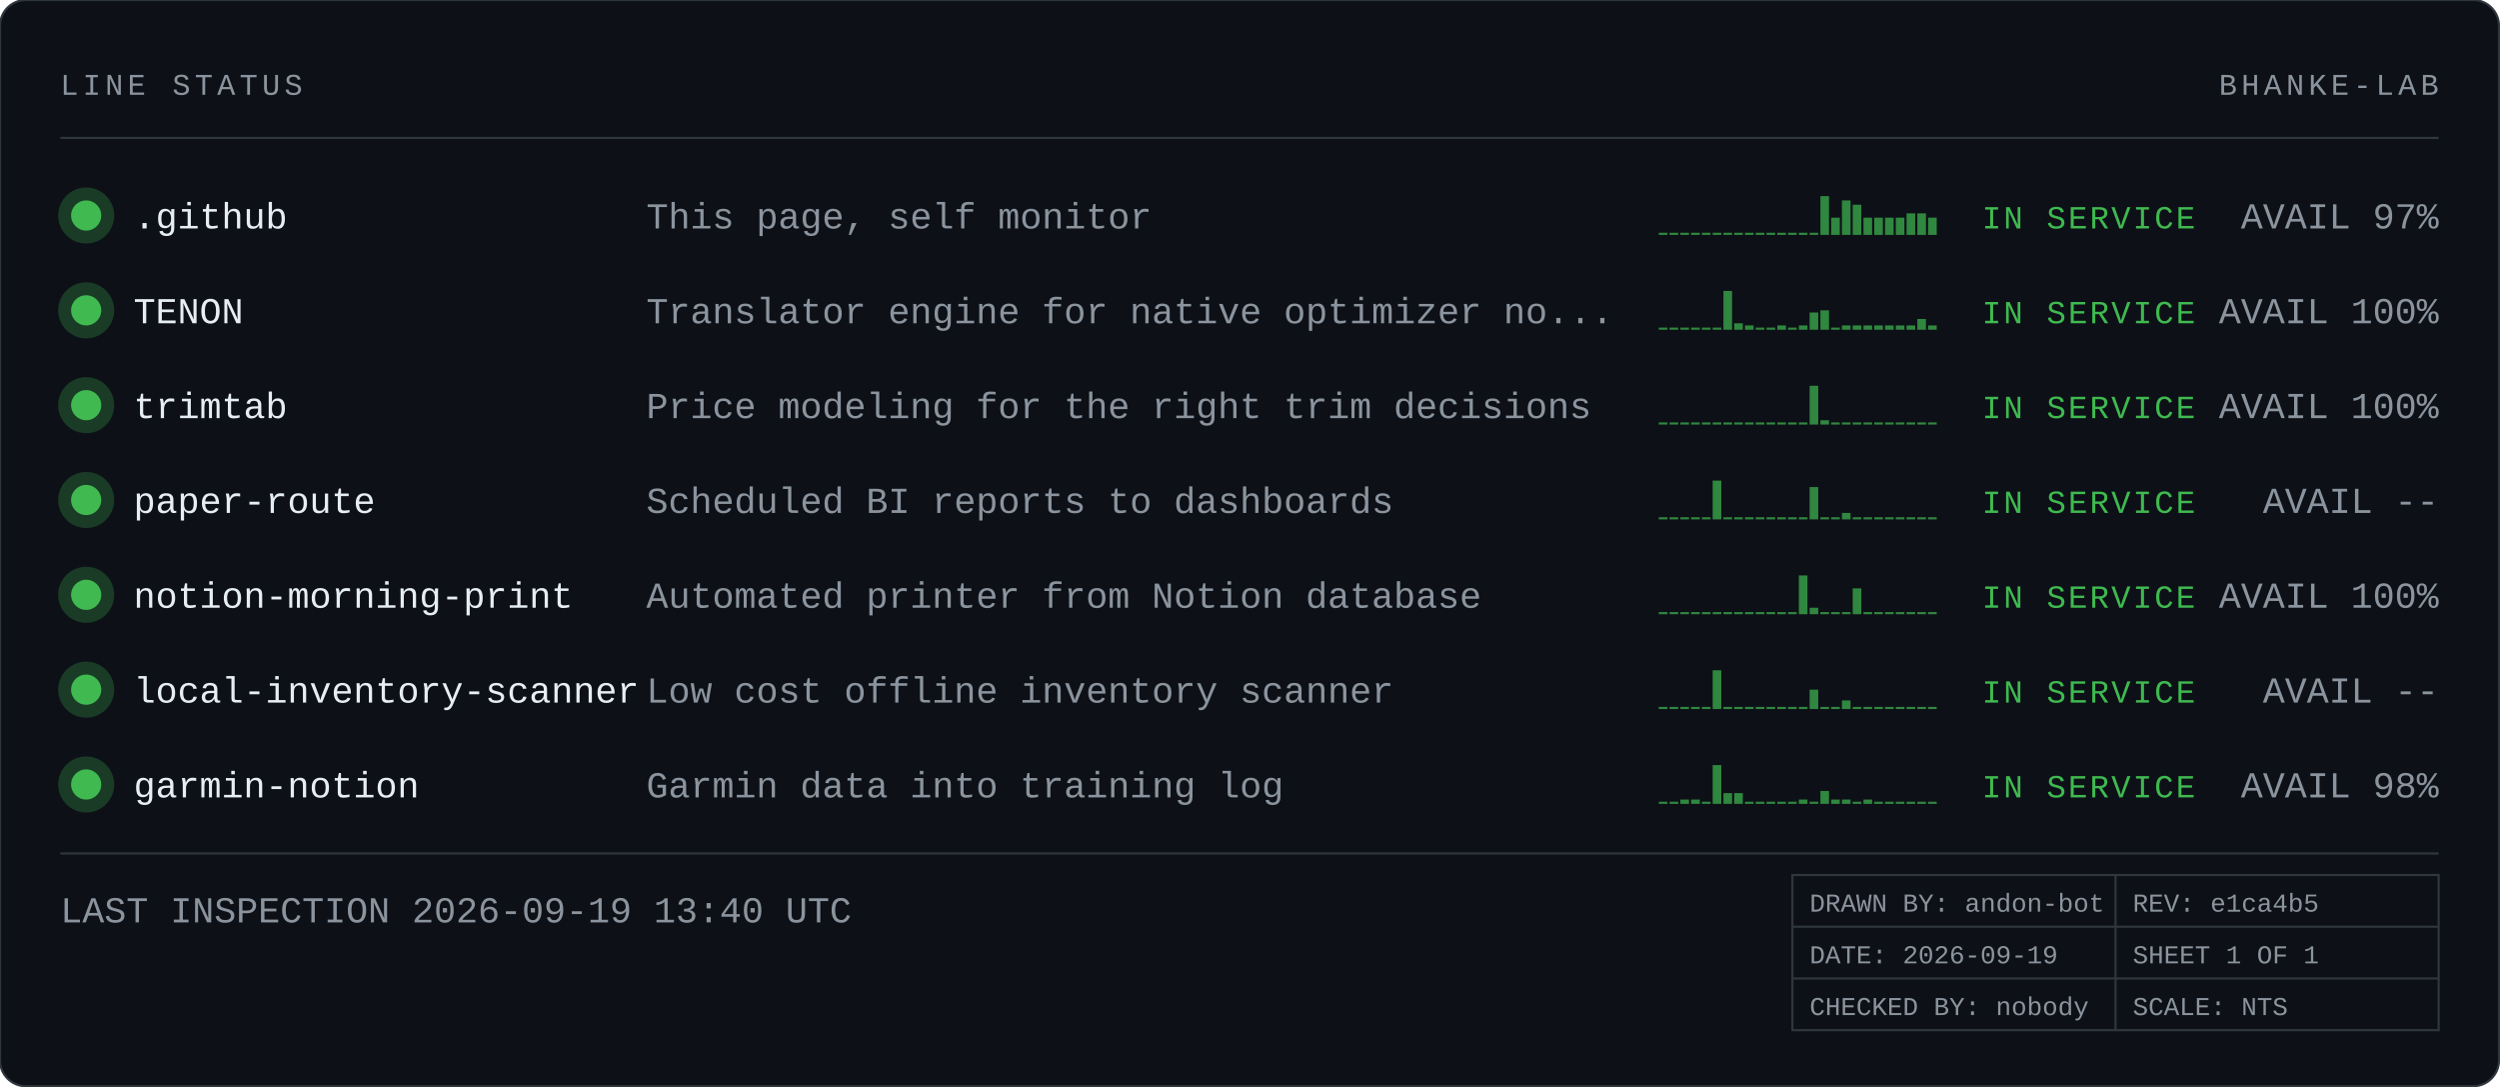
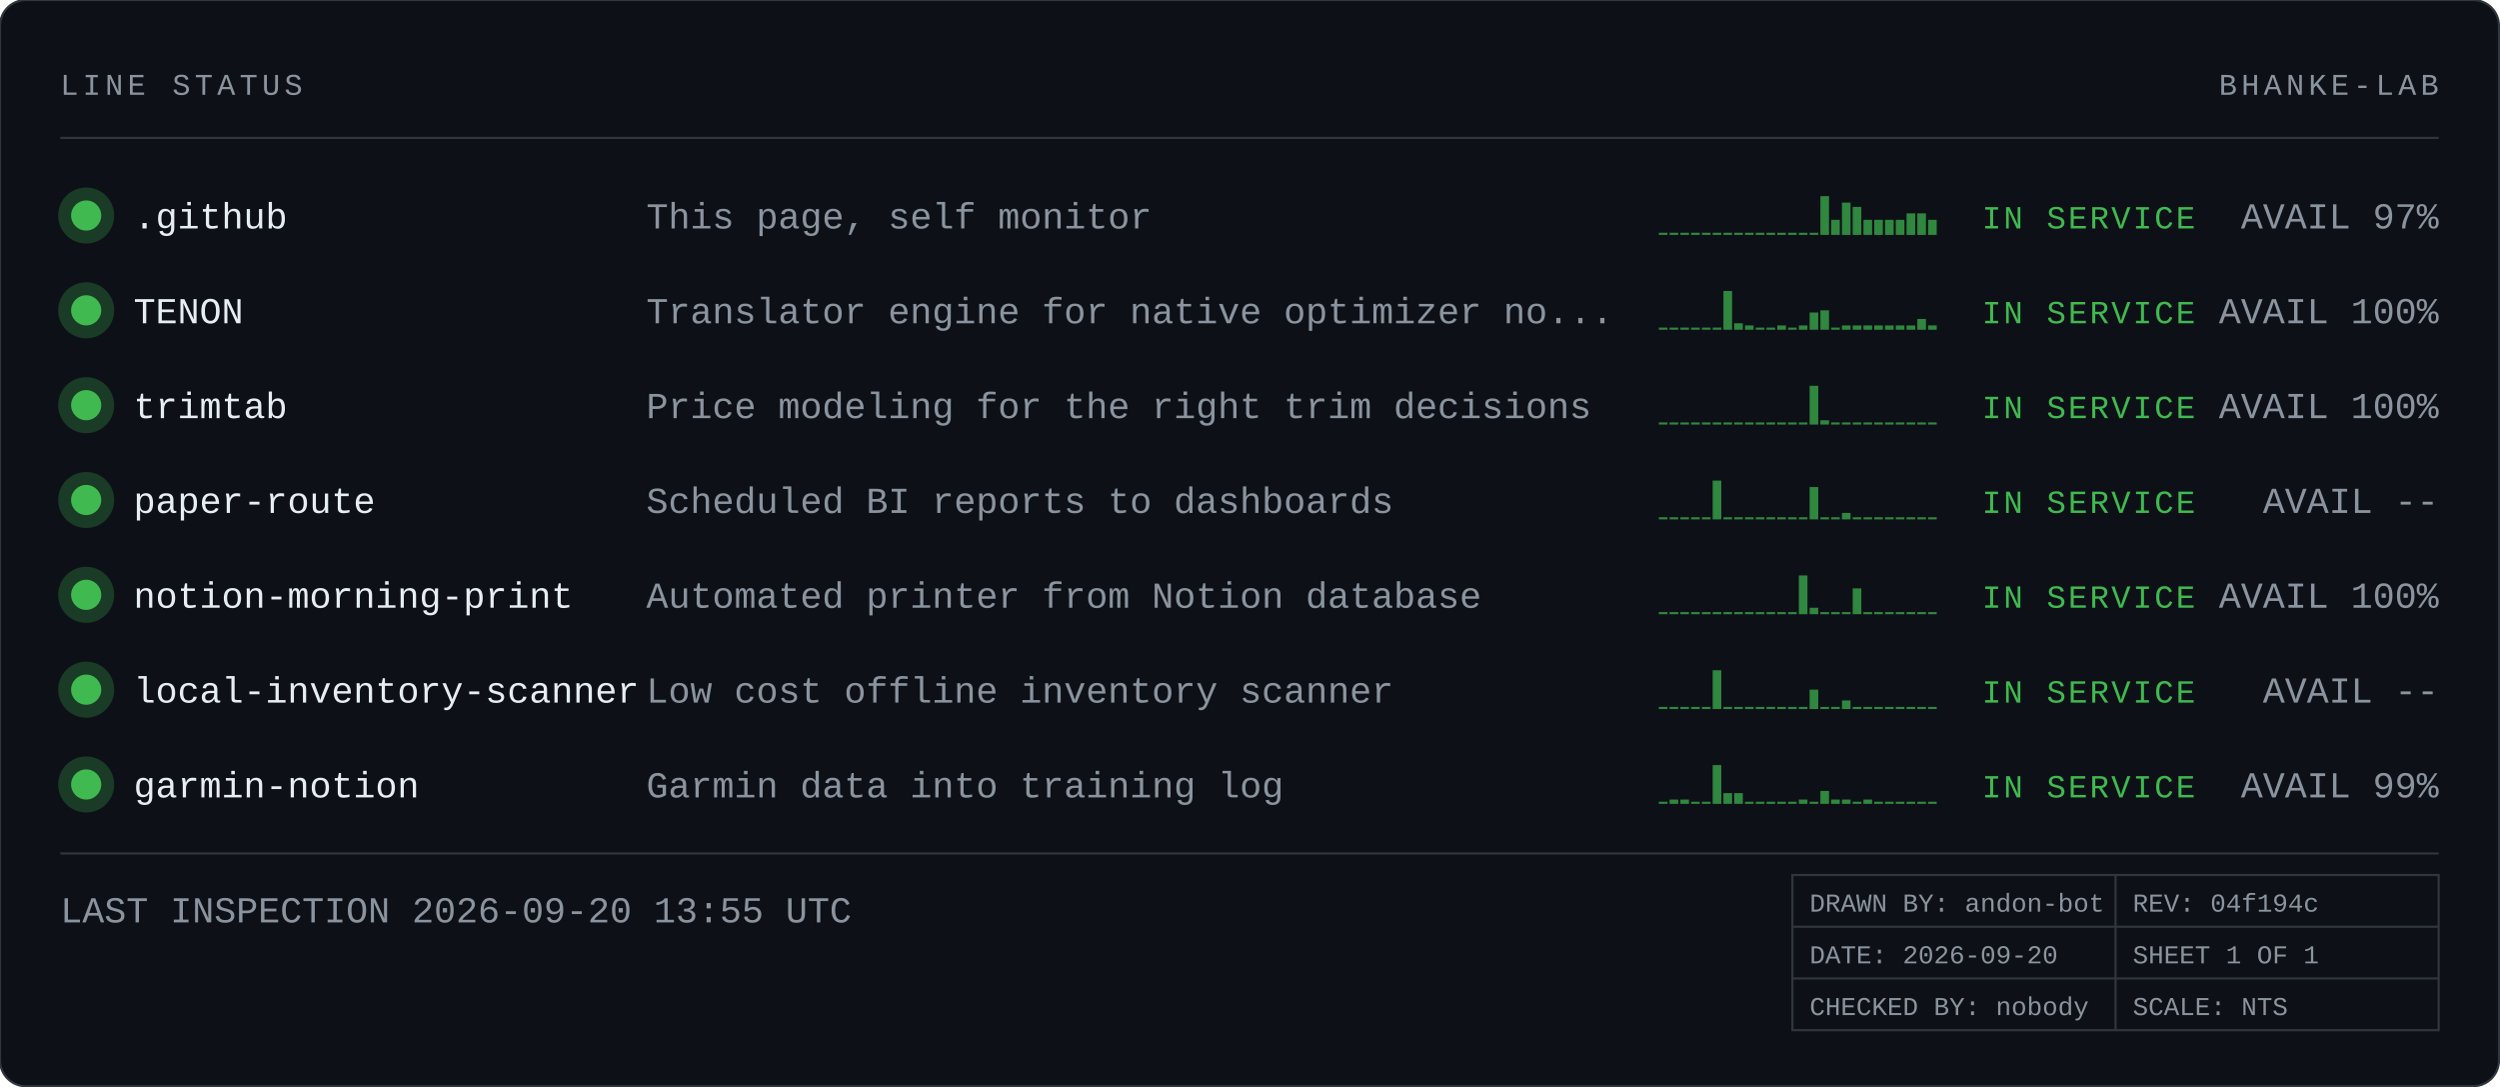
<svg xmlns="http://www.w3.org/2000/svg" width="1160" height="504" viewBox="0 0 1160 504" role="img" aria-label="Andon board">
  <style>
text { font-family: Consolas, 'Courier New', monospace; font-size: 17px; }
.hd { fill: #8b949e; font-size: 14px; letter-spacing: 2px; }
.name { fill: #e6edf3; }
.dim { fill: #8b949e; }
.st { font-size: 15px; letter-spacing: 1px; }
.tb { fill: #8b949e; font-size: 12px; }
</style>
  <rect x="0" y="0" width="1160" height="504" rx="12" fill="#0d1117" stroke="#30363d" />
  <text x="28" y="44" class="hd">LINE STATUS</text>
  <text x="1132" y="44" class="hd" text-anchor="end">BHANKE-LAB</text>
  <line x1="28" y1="64" x2="1132" y2="64" stroke="#30363d" />
  <circle cx="40" cy="100" r="13" fill="#3fb950" opacity="0.25" />
  <circle cx="40" cy="100" r="7" fill="#3fb950" />
  <text x="62" y="106" class="name">.github</text>
  <text x="300" y="106" class="dim">This page, self monitor</text>
  <rect x="770" y="108" width="4" height="1" fill="#3fb950" opacity="0.7" />
  <rect x="775" y="108" width="4" height="1" fill="#3fb950" opacity="0.7" />
  <rect x="780" y="108" width="4" height="1" fill="#3fb950" opacity="0.7" />
  <rect x="785" y="108" width="4" height="1" fill="#3fb950" opacity="0.7" />
  <rect x="790" y="108" width="4" height="1" fill="#3fb950" opacity="0.7" />
  <rect x="795" y="108" width="4" height="1" fill="#3fb950" opacity="0.7" />
  <rect x="800" y="108" width="4" height="1" fill="#3fb950" opacity="0.7" />
  <rect x="805" y="108" width="4" height="1" fill="#3fb950" opacity="0.7" />
  <rect x="810" y="108" width="4" height="1" fill="#3fb950" opacity="0.7" />
  <rect x="815" y="108" width="4" height="1" fill="#3fb950" opacity="0.7" />
  <rect x="820" y="108" width="4" height="1" fill="#3fb950" opacity="0.7" />
  <rect x="825" y="108" width="4" height="1" fill="#3fb950" opacity="0.7" />
  <rect x="830" y="108" width="4" height="1" fill="#3fb950" opacity="0.7" />
  <rect x="835" y="108" width="4" height="1" fill="#3fb950" opacity="0.7" />
  <rect x="840" y="108" width="4" height="1" fill="#3fb950" opacity="0.7" />
  <rect x="845" y="91" width="4" height="18" fill="#3fb950" opacity="0.7" />
-   <rect x="850" y="101" width="4" height="8" fill="#3fb950" opacity="0.7" />
-   <rect x="855" y="93" width="4" height="16" fill="#3fb950" opacity="0.7" />
-   <rect x="860" y="95" width="4" height="14" fill="#3fb950" opacity="0.7" />
-   <rect x="865" y="101" width="4" height="8" fill="#3fb950" opacity="0.7" />
-   <rect x="870" y="101" width="4" height="8" fill="#3fb950" opacity="0.7" />
-   <rect x="875" y="101" width="4" height="8" fill="#3fb950" opacity="0.7" />
-   <rect x="880" y="101" width="4" height="8" fill="#3fb950" opacity="0.7" />
+   <rect x="850" y="102" width="4" height="7" fill="#3fb950" opacity="0.7" />
+   <rect x="855" y="94" width="4" height="15" fill="#3fb950" opacity="0.7" />
+   <rect x="860" y="96" width="4" height="13" fill="#3fb950" opacity="0.7" />
+   <rect x="865" y="102" width="4" height="7" fill="#3fb950" opacity="0.7" />
+   <rect x="870" y="102" width="4" height="7" fill="#3fb950" opacity="0.7" />
+   <rect x="875" y="102" width="4" height="7" fill="#3fb950" opacity="0.7" />
+   <rect x="880" y="102" width="4" height="7" fill="#3fb950" opacity="0.7" />
  <rect x="885" y="99" width="4" height="10" fill="#3fb950" opacity="0.7" />
  <rect x="890" y="99" width="4" height="10" fill="#3fb950" opacity="0.7" />
-   <rect x="895" y="101" width="4" height="8" fill="#3fb950" opacity="0.7" />
+   <rect x="895" y="102" width="4" height="7" fill="#3fb950" opacity="0.7" />
  <text x="920" y="106" class="st" fill="#3fb950">IN SERVICE</text>
  <text x="1132" y="106" class="dim" text-anchor="end">AVAIL 97%</text>
  <circle cx="40" cy="144" r="13" fill="#3fb950" opacity="0.25" />
  <circle cx="40" cy="144" r="7" fill="#3fb950" />
  <text x="62" y="150" class="name">TENON</text>
  <text x="300" y="150" class="dim">Translator engine for native optimizer no...</text>
  <rect x="770" y="152" width="4" height="1" fill="#3fb950" opacity="0.7" />
  <rect x="775" y="152" width="4" height="1" fill="#3fb950" opacity="0.7" />
  <rect x="780" y="152" width="4" height="1" fill="#3fb950" opacity="0.7" />
  <rect x="785" y="152" width="4" height="1" fill="#3fb950" opacity="0.7" />
  <rect x="790" y="152" width="4" height="1" fill="#3fb950" opacity="0.7" />
  <rect x="795" y="152" width="4" height="1" fill="#3fb950" opacity="0.7" />
  <rect x="800" y="135" width="4" height="18" fill="#3fb950" opacity="0.7" />
  <rect x="805" y="150" width="4" height="3" fill="#3fb950" opacity="0.7" />
  <rect x="810" y="151" width="4" height="2" fill="#3fb950" opacity="0.7" />
  <rect x="815" y="152" width="4" height="1" fill="#3fb950" opacity="0.7" />
  <rect x="820" y="152" width="4" height="1" fill="#3fb950" opacity="0.7" />
  <rect x="825" y="151" width="4" height="2" fill="#3fb950" opacity="0.7" />
  <rect x="830" y="152" width="4" height="1" fill="#3fb950" opacity="0.7" />
  <rect x="835" y="151" width="4" height="2" fill="#3fb950" opacity="0.7" />
  <rect x="840" y="145" width="4" height="8" fill="#3fb950" opacity="0.7" />
  <rect x="845" y="144" width="4" height="9" fill="#3fb950" opacity="0.7" />
  <rect x="850" y="152" width="4" height="1" fill="#3fb950" opacity="0.7" />
  <rect x="855" y="151" width="4" height="2" fill="#3fb950" opacity="0.7" />
  <rect x="860" y="151" width="4" height="2" fill="#3fb950" opacity="0.7" />
  <rect x="865" y="151" width="4" height="2" fill="#3fb950" opacity="0.7" />
  <rect x="870" y="151" width="4" height="2" fill="#3fb950" opacity="0.7" />
  <rect x="875" y="151" width="4" height="2" fill="#3fb950" opacity="0.7" />
  <rect x="880" y="151" width="4" height="2" fill="#3fb950" opacity="0.7" />
  <rect x="885" y="151" width="4" height="2" fill="#3fb950" opacity="0.7" />
  <rect x="890" y="148" width="4" height="5" fill="#3fb950" opacity="0.7" />
  <rect x="895" y="151" width="4" height="2" fill="#3fb950" opacity="0.7" />
  <text x="920" y="150" class="st" fill="#3fb950">IN SERVICE</text>
  <text x="1132" y="150" class="dim" text-anchor="end">AVAIL 100%</text>
  <circle cx="40" cy="188" r="13" fill="#3fb950" opacity="0.25" />
  <circle cx="40" cy="188" r="7" fill="#3fb950" />
  <text x="62" y="194" class="name">trimtab</text>
  <text x="300" y="194" class="dim">Price modeling for the right trim decisions</text>
  <rect x="770" y="196" width="4" height="1" fill="#3fb950" opacity="0.7" />
  <rect x="775" y="196" width="4" height="1" fill="#3fb950" opacity="0.7" />
  <rect x="780" y="196" width="4" height="1" fill="#3fb950" opacity="0.7" />
  <rect x="785" y="196" width="4" height="1" fill="#3fb950" opacity="0.7" />
  <rect x="790" y="196" width="4" height="1" fill="#3fb950" opacity="0.7" />
  <rect x="795" y="196" width="4" height="1" fill="#3fb950" opacity="0.7" />
  <rect x="800" y="196" width="4" height="1" fill="#3fb950" opacity="0.7" />
  <rect x="805" y="196" width="4" height="1" fill="#3fb950" opacity="0.7" />
  <rect x="810" y="196" width="4" height="1" fill="#3fb950" opacity="0.7" />
  <rect x="815" y="196" width="4" height="1" fill="#3fb950" opacity="0.7" />
  <rect x="820" y="196" width="4" height="1" fill="#3fb950" opacity="0.7" />
  <rect x="825" y="196" width="4" height="1" fill="#3fb950" opacity="0.7" />
  <rect x="830" y="196" width="4" height="1" fill="#3fb950" opacity="0.7" />
  <rect x="835" y="196" width="4" height="1" fill="#3fb950" opacity="0.7" />
  <rect x="840" y="179" width="4" height="18" fill="#3fb950" opacity="0.7" />
  <rect x="845" y="195" width="4" height="2" fill="#3fb950" opacity="0.7" />
  <rect x="850" y="196" width="4" height="1" fill="#3fb950" opacity="0.7" />
  <rect x="855" y="196" width="4" height="1" fill="#3fb950" opacity="0.7" />
  <rect x="860" y="196" width="4" height="1" fill="#3fb950" opacity="0.7" />
  <rect x="865" y="196" width="4" height="1" fill="#3fb950" opacity="0.7" />
  <rect x="870" y="196" width="4" height="1" fill="#3fb950" opacity="0.7" />
  <rect x="875" y="196" width="4" height="1" fill="#3fb950" opacity="0.7" />
  <rect x="880" y="196" width="4" height="1" fill="#3fb950" opacity="0.7" />
  <rect x="885" y="196" width="4" height="1" fill="#3fb950" opacity="0.7" />
  <rect x="890" y="196" width="4" height="1" fill="#3fb950" opacity="0.7" />
  <rect x="895" y="196" width="4" height="1" fill="#3fb950" opacity="0.7" />
  <text x="920" y="194" class="st" fill="#3fb950">IN SERVICE</text>
  <text x="1132" y="194" class="dim" text-anchor="end">AVAIL 100%</text>
  <circle cx="40" cy="232" r="13" fill="#3fb950" opacity="0.25" />
  <circle cx="40" cy="232" r="7" fill="#3fb950" />
  <text x="62" y="238" class="name">paper-route</text>
  <text x="300" y="238" class="dim">Scheduled BI reports to dashboards</text>
  <rect x="770" y="240" width="4" height="1" fill="#3fb950" opacity="0.7" />
  <rect x="775" y="240" width="4" height="1" fill="#3fb950" opacity="0.7" />
  <rect x="780" y="240" width="4" height="1" fill="#3fb950" opacity="0.7" />
  <rect x="785" y="240" width="4" height="1" fill="#3fb950" opacity="0.7" />
  <rect x="790" y="240" width="4" height="1" fill="#3fb950" opacity="0.7" />
  <rect x="795" y="223" width="4" height="18" fill="#3fb950" opacity="0.7" />
  <rect x="800" y="240" width="4" height="1" fill="#3fb950" opacity="0.7" />
  <rect x="805" y="240" width="4" height="1" fill="#3fb950" opacity="0.7" />
  <rect x="810" y="240" width="4" height="1" fill="#3fb950" opacity="0.7" />
  <rect x="815" y="240" width="4" height="1" fill="#3fb950" opacity="0.7" />
  <rect x="820" y="240" width="4" height="1" fill="#3fb950" opacity="0.7" />
  <rect x="825" y="240" width="4" height="1" fill="#3fb950" opacity="0.7" />
  <rect x="830" y="240" width="4" height="1" fill="#3fb950" opacity="0.7" />
  <rect x="835" y="240" width="4" height="1" fill="#3fb950" opacity="0.7" />
  <rect x="840" y="226" width="4" height="15" fill="#3fb950" opacity="0.7" />
  <rect x="845" y="240" width="4" height="1" fill="#3fb950" opacity="0.7" />
  <rect x="850" y="240" width="4" height="1" fill="#3fb950" opacity="0.7" />
  <rect x="855" y="238" width="4" height="3" fill="#3fb950" opacity="0.7" />
  <rect x="860" y="240" width="4" height="1" fill="#3fb950" opacity="0.7" />
  <rect x="865" y="240" width="4" height="1" fill="#3fb950" opacity="0.7" />
  <rect x="870" y="240" width="4" height="1" fill="#3fb950" opacity="0.7" />
  <rect x="875" y="240" width="4" height="1" fill="#3fb950" opacity="0.7" />
  <rect x="880" y="240" width="4" height="1" fill="#3fb950" opacity="0.7" />
  <rect x="885" y="240" width="4" height="1" fill="#3fb950" opacity="0.7" />
  <rect x="890" y="240" width="4" height="1" fill="#3fb950" opacity="0.7" />
  <rect x="895" y="240" width="4" height="1" fill="#3fb950" opacity="0.7" />
  <text x="920" y="238" class="st" fill="#3fb950">IN SERVICE</text>
  <text x="1132" y="238" class="dim" text-anchor="end">AVAIL --</text>
  <circle cx="40" cy="276" r="13" fill="#3fb950" opacity="0.25" />
  <circle cx="40" cy="276" r="7" fill="#3fb950" />
  <text x="62" y="282" class="name">notion-morning-print</text>
  <text x="300" y="282" class="dim">Automated printer from Notion database</text>
  <rect x="770" y="284" width="4" height="1" fill="#3fb950" opacity="0.7" />
  <rect x="775" y="284" width="4" height="1" fill="#3fb950" opacity="0.7" />
  <rect x="780" y="284" width="4" height="1" fill="#3fb950" opacity="0.7" />
  <rect x="785" y="284" width="4" height="1" fill="#3fb950" opacity="0.7" />
  <rect x="790" y="284" width="4" height="1" fill="#3fb950" opacity="0.7" />
  <rect x="795" y="284" width="4" height="1" fill="#3fb950" opacity="0.7" />
  <rect x="800" y="284" width="4" height="1" fill="#3fb950" opacity="0.7" />
  <rect x="805" y="284" width="4" height="1" fill="#3fb950" opacity="0.7" />
  <rect x="810" y="284" width="4" height="1" fill="#3fb950" opacity="0.7" />
  <rect x="815" y="284" width="4" height="1" fill="#3fb950" opacity="0.7" />
  <rect x="820" y="284" width="4" height="1" fill="#3fb950" opacity="0.7" />
  <rect x="825" y="284" width="4" height="1" fill="#3fb950" opacity="0.7" />
  <rect x="830" y="284" width="4" height="1" fill="#3fb950" opacity="0.7" />
  <rect x="835" y="267" width="4" height="18" fill="#3fb950" opacity="0.7" />
  <rect x="840" y="282" width="4" height="3" fill="#3fb950" opacity="0.7" />
  <rect x="845" y="284" width="4" height="1" fill="#3fb950" opacity="0.7" />
  <rect x="850" y="284" width="4" height="1" fill="#3fb950" opacity="0.7" />
  <rect x="855" y="284" width="4" height="1" fill="#3fb950" opacity="0.7" />
  <rect x="860" y="273" width="4" height="12" fill="#3fb950" opacity="0.7" />
  <rect x="865" y="284" width="4" height="1" fill="#3fb950" opacity="0.7" />
  <rect x="870" y="284" width="4" height="1" fill="#3fb950" opacity="0.7" />
  <rect x="875" y="284" width="4" height="1" fill="#3fb950" opacity="0.7" />
  <rect x="880" y="284" width="4" height="1" fill="#3fb950" opacity="0.7" />
  <rect x="885" y="284" width="4" height="1" fill="#3fb950" opacity="0.7" />
  <rect x="890" y="284" width="4" height="1" fill="#3fb950" opacity="0.7" />
  <rect x="895" y="284" width="4" height="1" fill="#3fb950" opacity="0.7" />
  <text x="920" y="282" class="st" fill="#3fb950">IN SERVICE</text>
  <text x="1132" y="282" class="dim" text-anchor="end">AVAIL 100%</text>
  <circle cx="40" cy="320" r="13" fill="#3fb950" opacity="0.25" />
  <circle cx="40" cy="320" r="7" fill="#3fb950" />
  <text x="62" y="326" class="name">local-inventory-scanner</text>
  <text x="300" y="326" class="dim">Low cost offline inventory scanner</text>
  <rect x="770" y="328" width="4" height="1" fill="#3fb950" opacity="0.7" />
  <rect x="775" y="328" width="4" height="1" fill="#3fb950" opacity="0.7" />
  <rect x="780" y="328" width="4" height="1" fill="#3fb950" opacity="0.7" />
  <rect x="785" y="328" width="4" height="1" fill="#3fb950" opacity="0.7" />
  <rect x="790" y="328" width="4" height="1" fill="#3fb950" opacity="0.7" />
  <rect x="795" y="311" width="4" height="18" fill="#3fb950" opacity="0.7" />
  <rect x="800" y="328" width="4" height="1" fill="#3fb950" opacity="0.7" />
  <rect x="805" y="328" width="4" height="1" fill="#3fb950" opacity="0.7" />
  <rect x="810" y="328" width="4" height="1" fill="#3fb950" opacity="0.7" />
  <rect x="815" y="328" width="4" height="1" fill="#3fb950" opacity="0.7" />
  <rect x="820" y="328" width="4" height="1" fill="#3fb950" opacity="0.7" />
  <rect x="825" y="328" width="4" height="1" fill="#3fb950" opacity="0.7" />
  <rect x="830" y="328" width="4" height="1" fill="#3fb950" opacity="0.7" />
  <rect x="835" y="328" width="4" height="1" fill="#3fb950" opacity="0.7" />
  <rect x="840" y="320" width="4" height="9" fill="#3fb950" opacity="0.7" />
  <rect x="845" y="328" width="4" height="1" fill="#3fb950" opacity="0.7" />
  <rect x="850" y="328" width="4" height="1" fill="#3fb950" opacity="0.7" />
  <rect x="855" y="325" width="4" height="4" fill="#3fb950" opacity="0.7" />
  <rect x="860" y="328" width="4" height="1" fill="#3fb950" opacity="0.7" />
  <rect x="865" y="328" width="4" height="1" fill="#3fb950" opacity="0.7" />
  <rect x="870" y="328" width="4" height="1" fill="#3fb950" opacity="0.7" />
  <rect x="875" y="328" width="4" height="1" fill="#3fb950" opacity="0.7" />
  <rect x="880" y="328" width="4" height="1" fill="#3fb950" opacity="0.7" />
  <rect x="885" y="328" width="4" height="1" fill="#3fb950" opacity="0.7" />
  <rect x="890" y="328" width="4" height="1" fill="#3fb950" opacity="0.7" />
  <rect x="895" y="328" width="4" height="1" fill="#3fb950" opacity="0.7" />
  <text x="920" y="326" class="st" fill="#3fb950">IN SERVICE</text>
  <text x="1132" y="326" class="dim" text-anchor="end">AVAIL --</text>
  <circle cx="40" cy="364" r="13" fill="#3fb950" opacity="0.25" />
  <circle cx="40" cy="364" r="7" fill="#3fb950" />
  <text x="62" y="370" class="name">garmin-notion</text>
  <text x="300" y="370" class="dim">Garmin data into training log</text>
  <rect x="770" y="372" width="4" height="1" fill="#3fb950" opacity="0.7" />
-   <rect x="775" y="372" width="4" height="1" fill="#3fb950" opacity="0.7" />
+   <rect x="775" y="371" width="4" height="2" fill="#3fb950" opacity="0.7" />
  <rect x="780" y="371" width="4" height="2" fill="#3fb950" opacity="0.7" />
-   <rect x="785" y="371" width="4" height="2" fill="#3fb950" opacity="0.7" />
+   <rect x="785" y="372" width="4" height="1" fill="#3fb950" opacity="0.7" />
  <rect x="790" y="372" width="4" height="1" fill="#3fb950" opacity="0.7" />
  <rect x="795" y="355" width="4" height="18" fill="#3fb950" opacity="0.7" />
  <rect x="800" y="368" width="4" height="5" fill="#3fb950" opacity="0.7" />
  <rect x="805" y="368" width="4" height="5" fill="#3fb950" opacity="0.7" />
  <rect x="810" y="372" width="4" height="1" fill="#3fb950" opacity="0.7" />
  <rect x="815" y="372" width="4" height="1" fill="#3fb950" opacity="0.7" />
  <rect x="820" y="372" width="4" height="1" fill="#3fb950" opacity="0.7" />
  <rect x="825" y="372" width="4" height="1" fill="#3fb950" opacity="0.7" />
  <rect x="830" y="372" width="4" height="1" fill="#3fb950" opacity="0.7" />
  <rect x="835" y="371" width="4" height="2" fill="#3fb950" opacity="0.7" />
  <rect x="840" y="372" width="4" height="1" fill="#3fb950" opacity="0.7" />
  <rect x="845" y="367" width="4" height="6" fill="#3fb950" opacity="0.7" />
  <rect x="850" y="371" width="4" height="2" fill="#3fb950" opacity="0.7" />
  <rect x="855" y="371" width="4" height="2" fill="#3fb950" opacity="0.7" />
  <rect x="860" y="372" width="4" height="1" fill="#3fb950" opacity="0.7" />
  <rect x="865" y="371" width="4" height="2" fill="#3fb950" opacity="0.7" />
  <rect x="870" y="372" width="4" height="1" fill="#3fb950" opacity="0.7" />
  <rect x="875" y="372" width="4" height="1" fill="#3fb950" opacity="0.7" />
  <rect x="880" y="372" width="4" height="1" fill="#3fb950" opacity="0.7" />
  <rect x="885" y="372" width="4" height="1" fill="#3fb950" opacity="0.7" />
  <rect x="890" y="372" width="4" height="1" fill="#3fb950" opacity="0.7" />
  <rect x="895" y="372" width="4" height="1" fill="#3fb950" opacity="0.7" />
  <text x="920" y="370" class="st" fill="#3fb950">IN SERVICE</text>
-   <text x="1132" y="370" class="dim" text-anchor="end">AVAIL 98%</text>
+   <text x="1132" y="370" class="dim" text-anchor="end">AVAIL 99%</text>
  <line x1="28" y1="396" x2="1132" y2="396" stroke="#30363d" />
-   <text x="28" y="428" class="dim">LAST INSPECTION 2026-09-19 13:40 UTC</text>
+   <text x="28" y="428" class="dim">LAST INSPECTION 2026-09-20 13:55 UTC</text>
  <rect x="832" y="406" width="300" height="72" fill="none" stroke="#30363d" />
  <line x1="832" y1="430" x2="1132" y2="430" stroke="#30363d" />
  <line x1="832" y1="454" x2="1132" y2="454" stroke="#30363d" />
  <line x1="982" y1="406" x2="982" y2="478" stroke="#30363d" />
  <text x="840" y="423" class="tb">DRAWN BY: andon-bot</text>
-   <text x="990" y="423" class="tb">REV: e1ca4b5</text>
-   <text x="840" y="447" class="tb">DATE: 2026-09-19</text>
+   <text x="990" y="423" class="tb">REV: 04f194c</text>
+   <text x="840" y="447" class="tb">DATE: 2026-09-20</text>
  <text x="990" y="447" class="tb">SHEET 1 OF 1</text>
  <text x="840" y="471" class="tb">CHECKED BY: nobody</text>
  <text x="990" y="471" class="tb">SCALE: NTS</text>
</svg>
